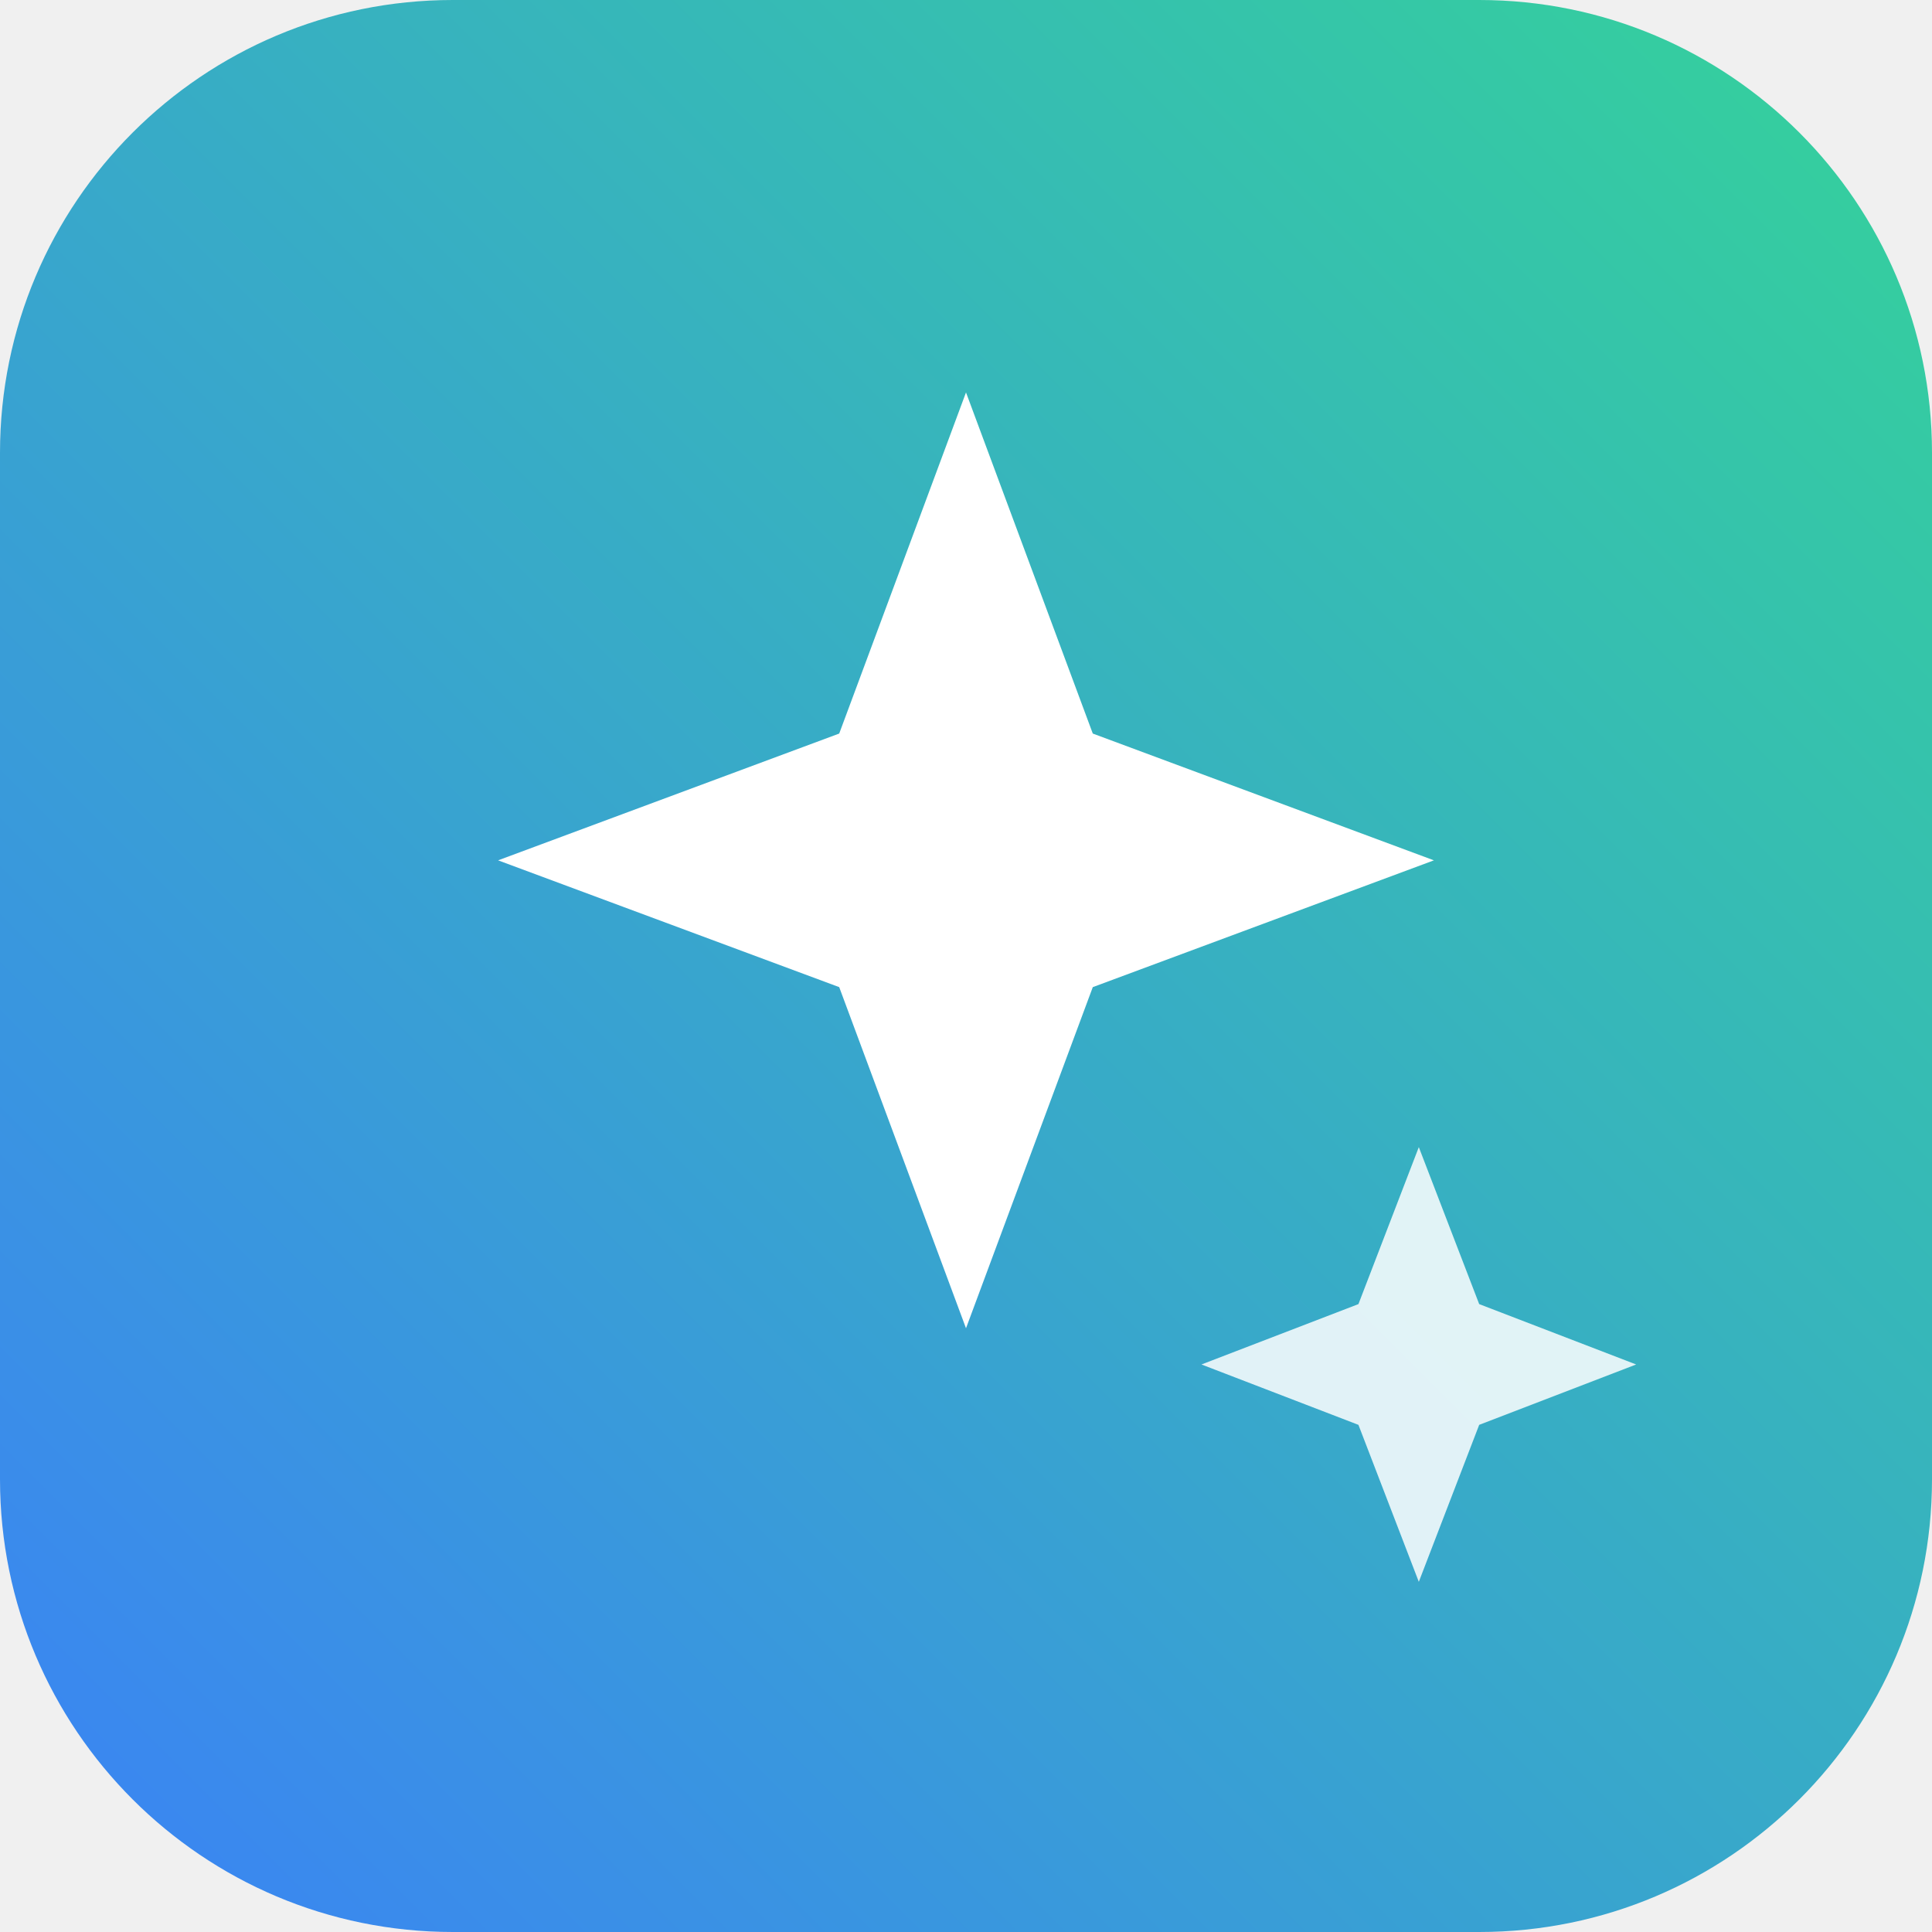
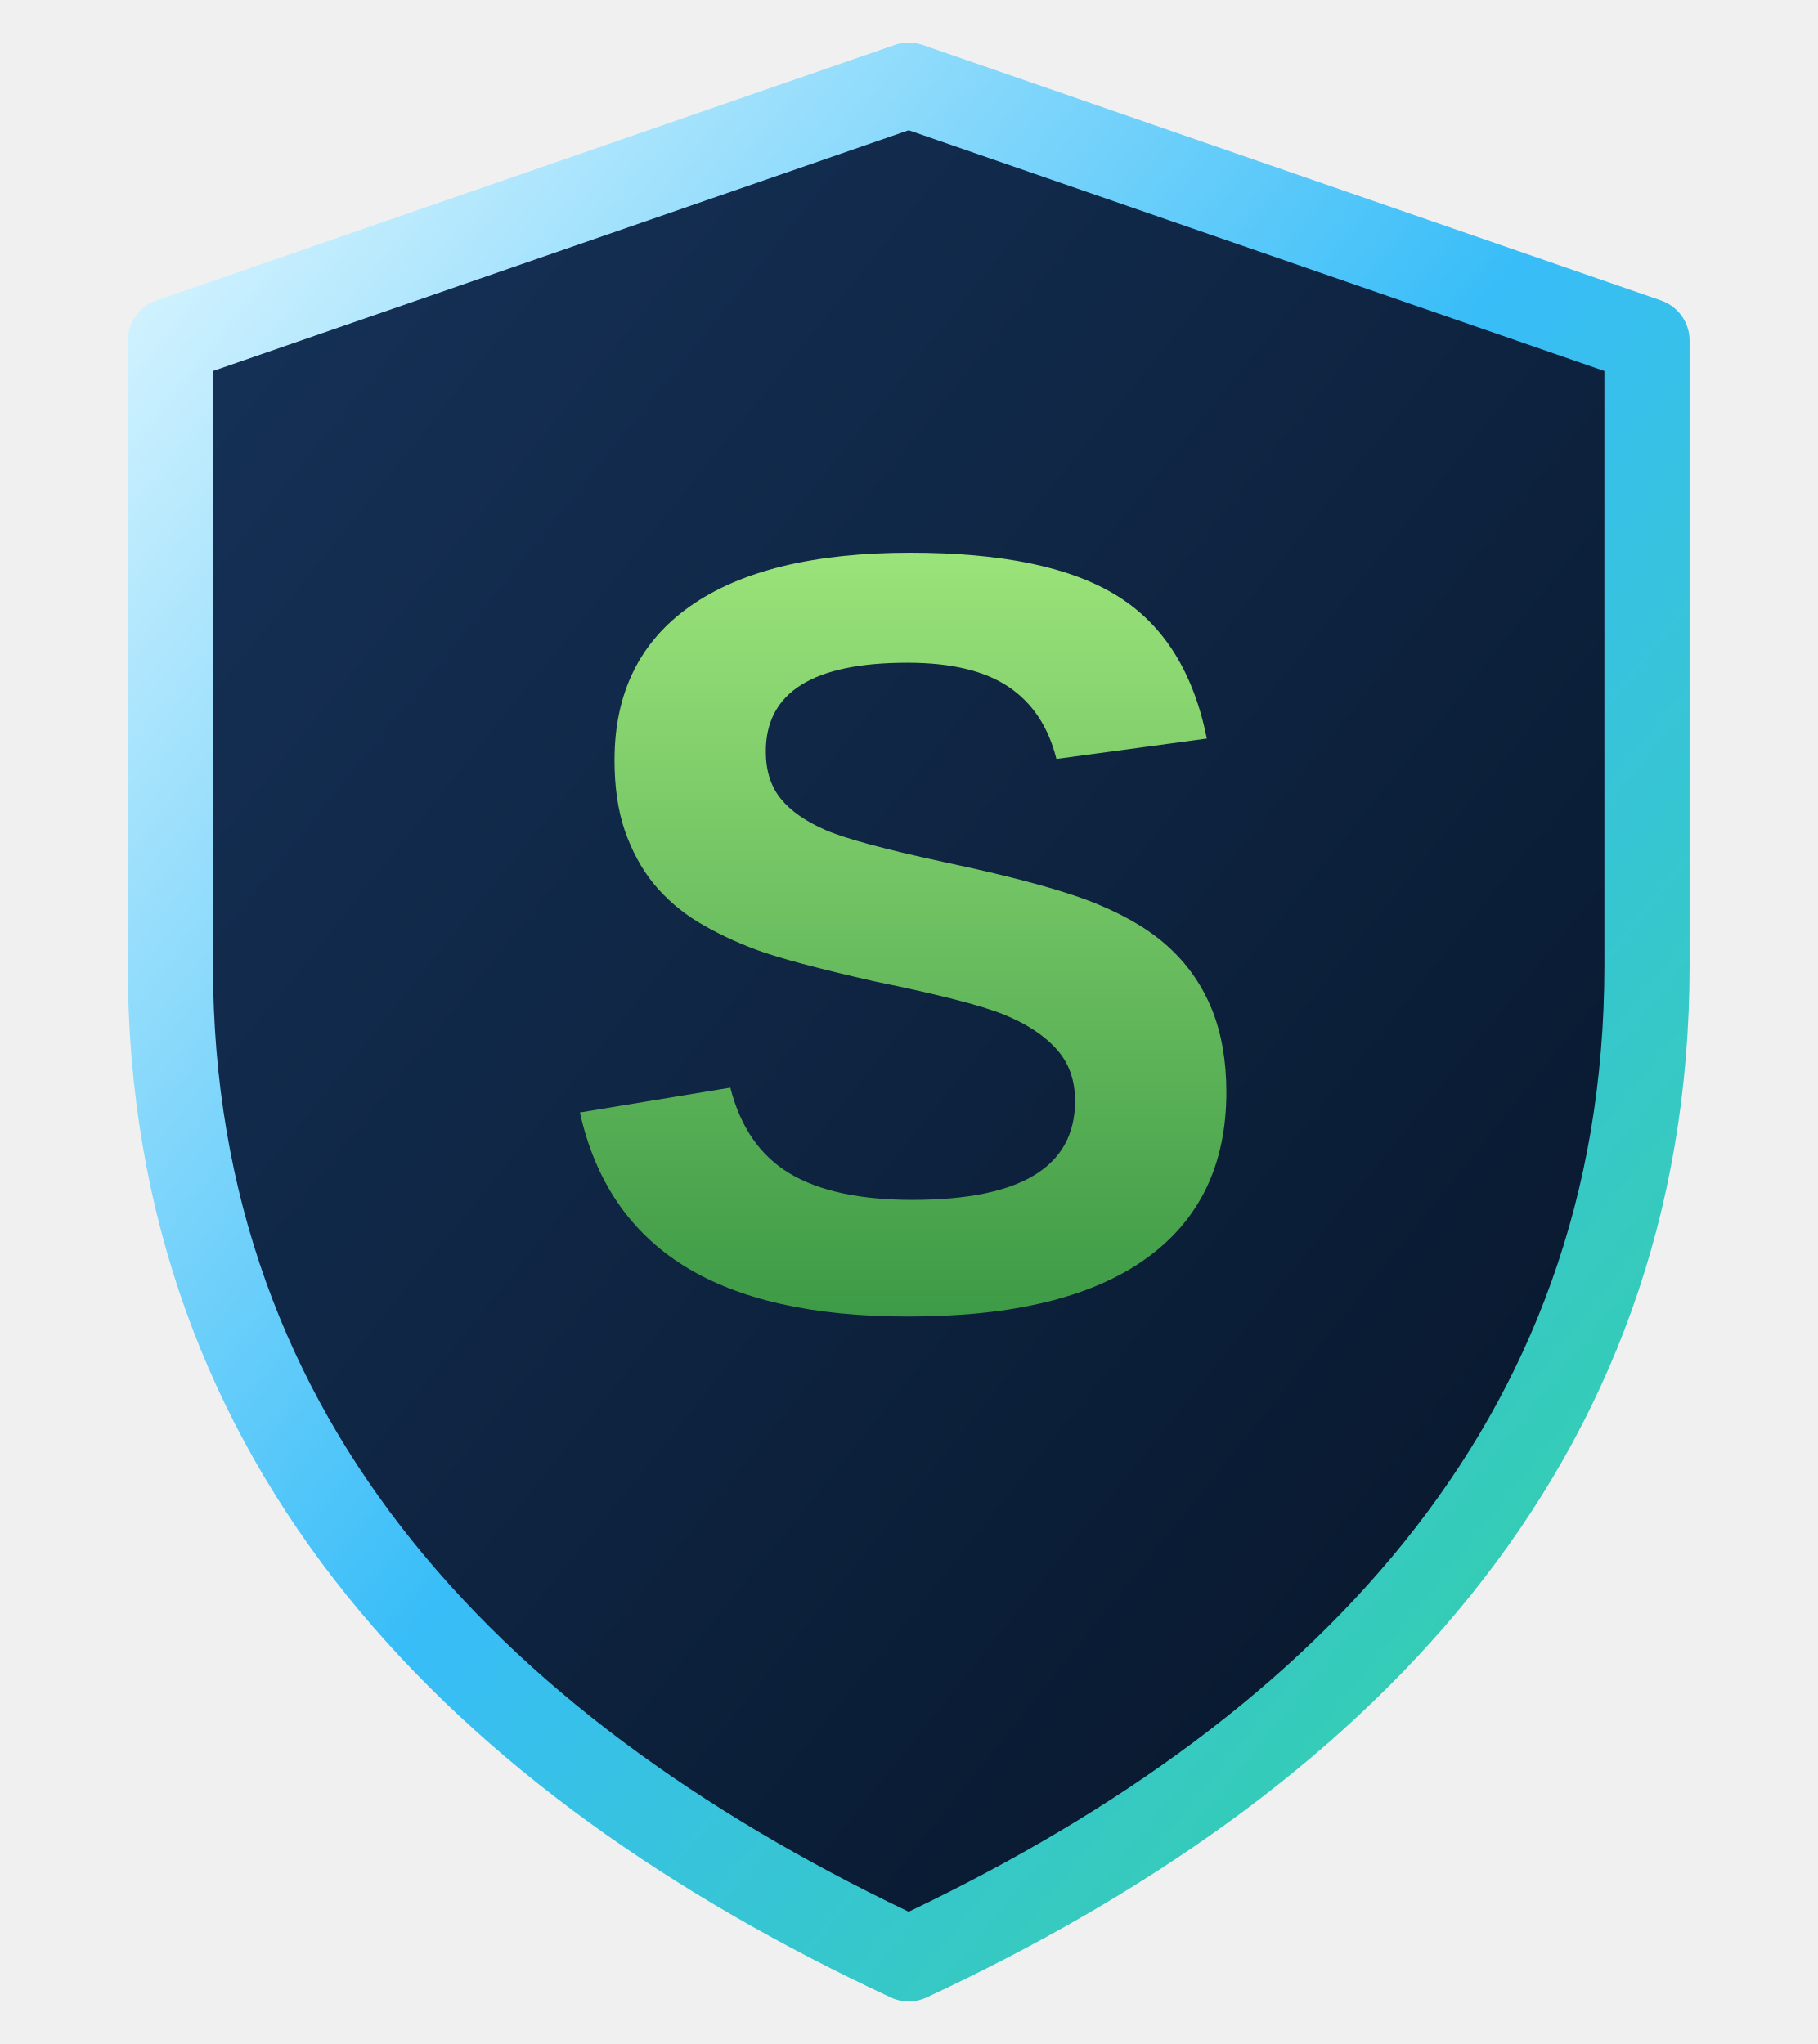
- <svg xmlns="http://www.w3.org/2000/svg" viewBox="0 0 64 64">
+ <svg xmlns="http://www.w3.org/2000/svg" viewBox="0 0 64 72">
  <defs>
-     <linearGradient id="g" x1="0" y1="1" x2="1" y2="0">
-       <stop offset="0" stop-color="#3b82f6" />
+     <linearGradient id="rim" x1="0" y1="0" x2="1" y2="1">
+       <stop offset="0" stop-color="#e0f7ff" />
+       <stop offset="0.5" stop-color="#38bdf8" />
      <stop offset="1" stop-color="#34d399" />
    </linearGradient>
+     <linearGradient id="glass" x1="0" y1="0" x2="1" y2="1">
+       <stop offset="0" stop-color="#16335a" />
+       <stop offset="1" stop-color="#061427" />
+     </linearGradient>
+     <linearGradient id="s" x1="0" y1="0" x2="0" y2="1">
+       <stop offset="0" stop-color="#9be37a" />
+       <stop offset="1" stop-color="#3d9a46" />
+     </linearGradient>
  </defs>
-   <rect width="64" height="64" rx="15" fill="url(#g)" />
-   <path d="M32 13l4.2 11.3L47.5 28.5l-11.3 4.2L32 44l-4.2-11.3L16.5 28.5l11.3-4.2z" fill="#fff" />
-   <path d="M47 38l2 5.2 5.2 2-5.2 2-2 5.2-2-5.2-5.2-2 5.2-2z" fill="#fff" opacity=".85" />
+   <path d="M32 3 6 12v22c0 17 11 28 26 35 15-7 26-18 26-35V12z" fill="url(#glass)" stroke="url(#rim)" stroke-width="3" stroke-linejoin="round" />
+   <text x="32" y="46" text-anchor="middle" font-family="Segoe UI, Arial, sans-serif" font-weight="800" font-size="38" fill="url(#s)">S</text>
</svg>
